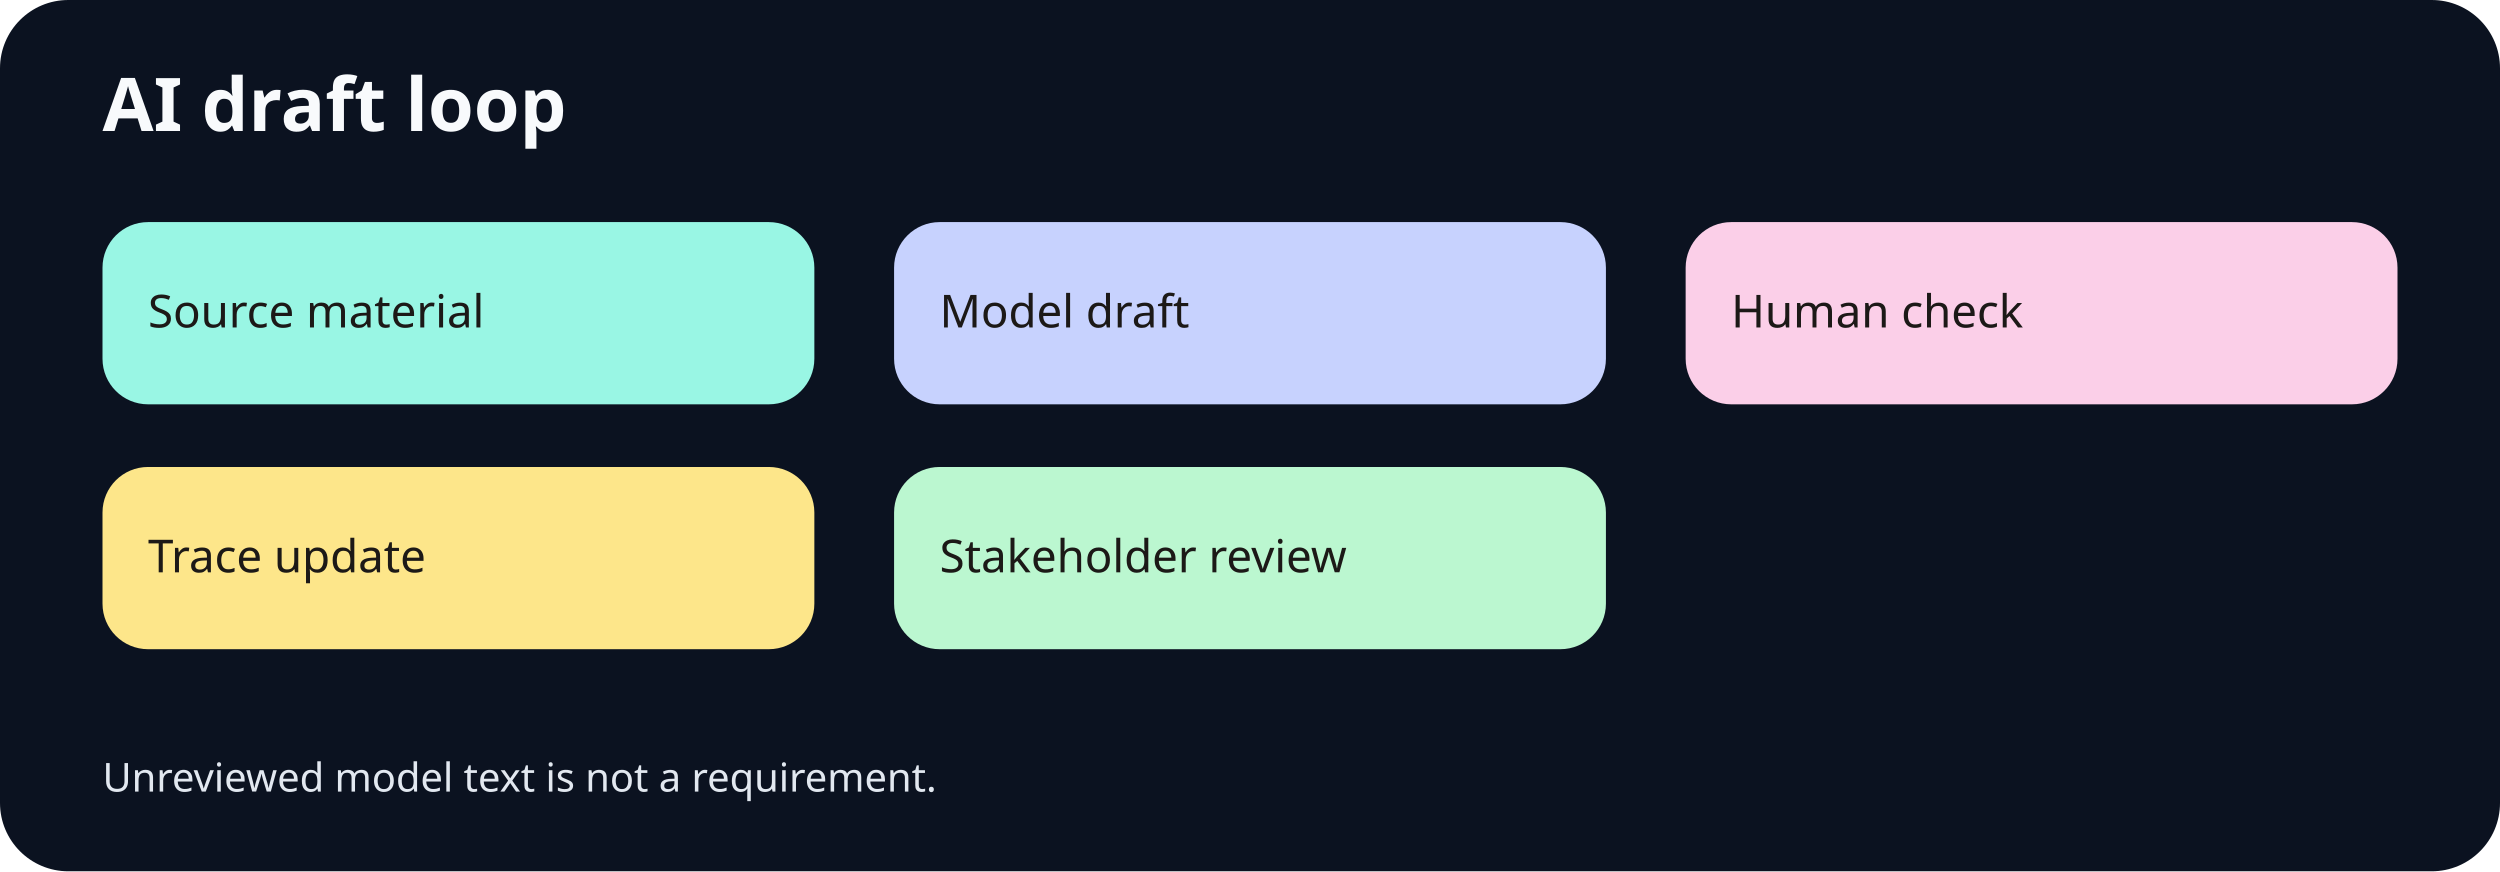
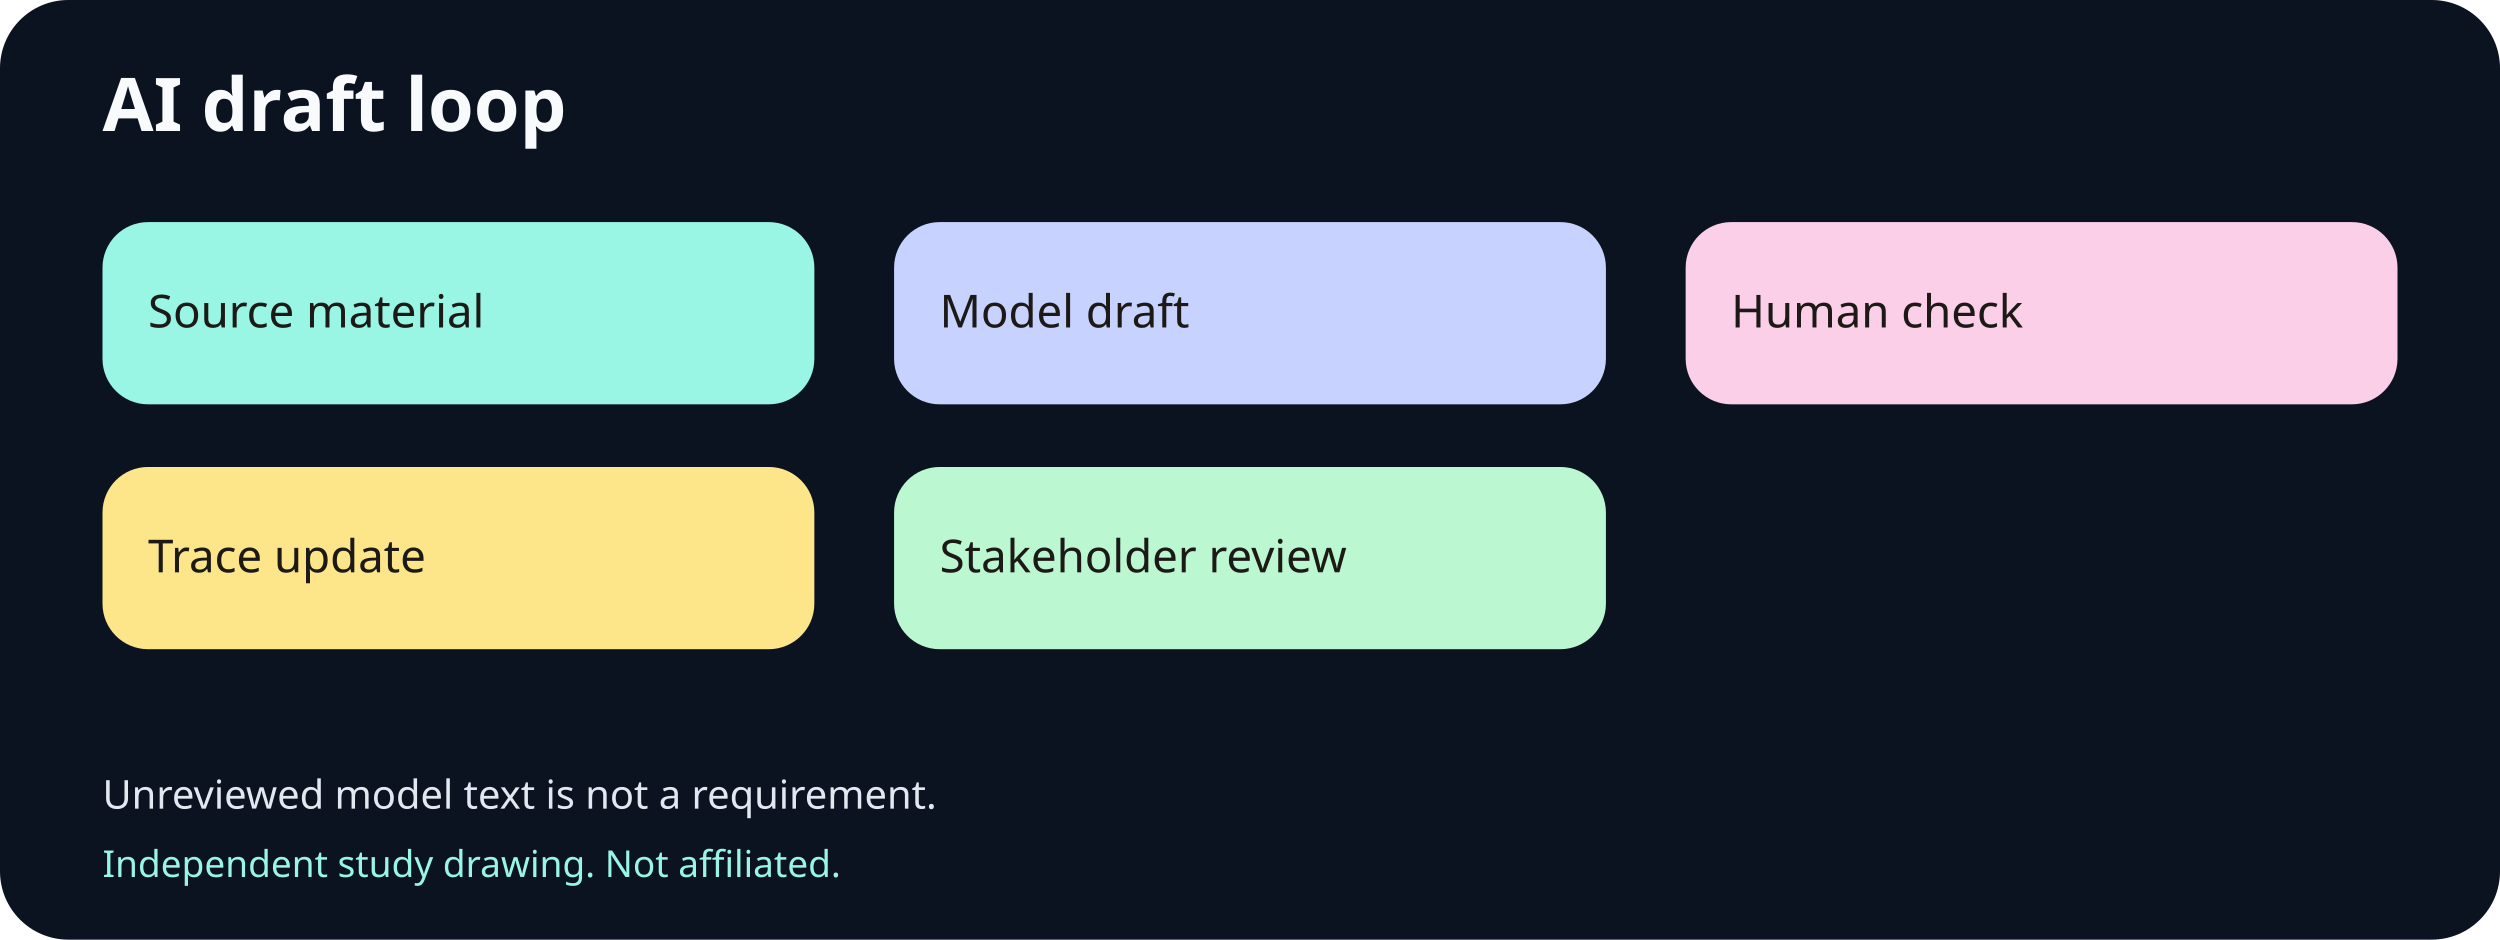
- <svg xmlns="http://www.w3.org/2000/svg" viewBox="0 0 878 306" role="img">
+ <svg xmlns="http://www.w3.org/2000/svg" viewBox="0 0 878 330" role="img">
+   <style>
+ @keyframes baPulse { 50% { opacity: 0.78 } }
+ .ba-box { animation: baPulse 2.8s ease-in-out infinite; transform-box: fill-box; transform-origin: center; }
+ @media (prefers-reduced-motion: reduce) { .ba-box { animation: none } }
+ </style>
  <rect width="100%" height="100%" rx="24" fill="#0b1220" />
  <text x="36" y="46" fill="#f8fafc" font-family="Segoe UI, sans-serif" font-size="26" font-weight="700">AI draft loop</text>
-   <rect x="36" y="78" width="250" height="64" rx="16" fill="#99f6e4" />
+   <rect class="ba-box" x="36" y="78" width="250" height="64" rx="16" fill="#99f6e4" />
  <text x="52" y="115.0" fill="#1c1917" font-family="Segoe UI, sans-serif" font-size="16">Source material</text>
-   <rect x="314" y="78" width="250" height="64" rx="16" fill="#c7d2fe" />
+   <rect class="ba-box" x="314" y="78" width="250" height="64" rx="16" fill="#c7d2fe" />
  <text x="330" y="115.0" fill="#1c1917" font-family="Segoe UI, sans-serif" font-size="16">Model draft</text>
-   <rect x="592" y="78" width="250" height="64" rx="16" fill="#fbcfe8" />
+   <rect class="ba-box" x="592" y="78" width="250" height="64" rx="16" fill="#fbcfe8" />
  <text x="608" y="115.0" fill="#1c1917" font-family="Segoe UI, sans-serif" font-size="16">Human check</text>
-   <rect x="36" y="164" width="250" height="64" rx="16" fill="#fde68a" />
+   <rect class="ba-box" x="36" y="164" width="250" height="64" rx="16" fill="#fde68a" />
  <text x="52" y="201.0" fill="#1c1917" font-family="Segoe UI, sans-serif" font-size="16">Trace update</text>
-   <rect x="314" y="164" width="250" height="64" rx="16" fill="#bbf7d0" />
+   <rect class="ba-box" x="314" y="164" width="250" height="64" rx="16" fill="#bbf7d0" />
  <text x="330" y="201.0" fill="#1c1917" font-family="Segoe UI, sans-serif" font-size="16">Stakeholder review</text>
-   <text x="36" y="278" fill="#e2e8f0" font-family="Segoe UI, sans-serif" font-size="14">Unreviewed model text is not a requirement.</text>
+   <text x="36" y="284" fill="#e2e8f0" font-family="Segoe UI, sans-serif" font-size="14">Unreviewed model text is not a requirement.</text>
+   <text x="36" y="308" fill="#99f6e4" font-family="Segoe UI, sans-serif" font-size="13">Independent study drawing. Not affiliated.</text>
</svg>
